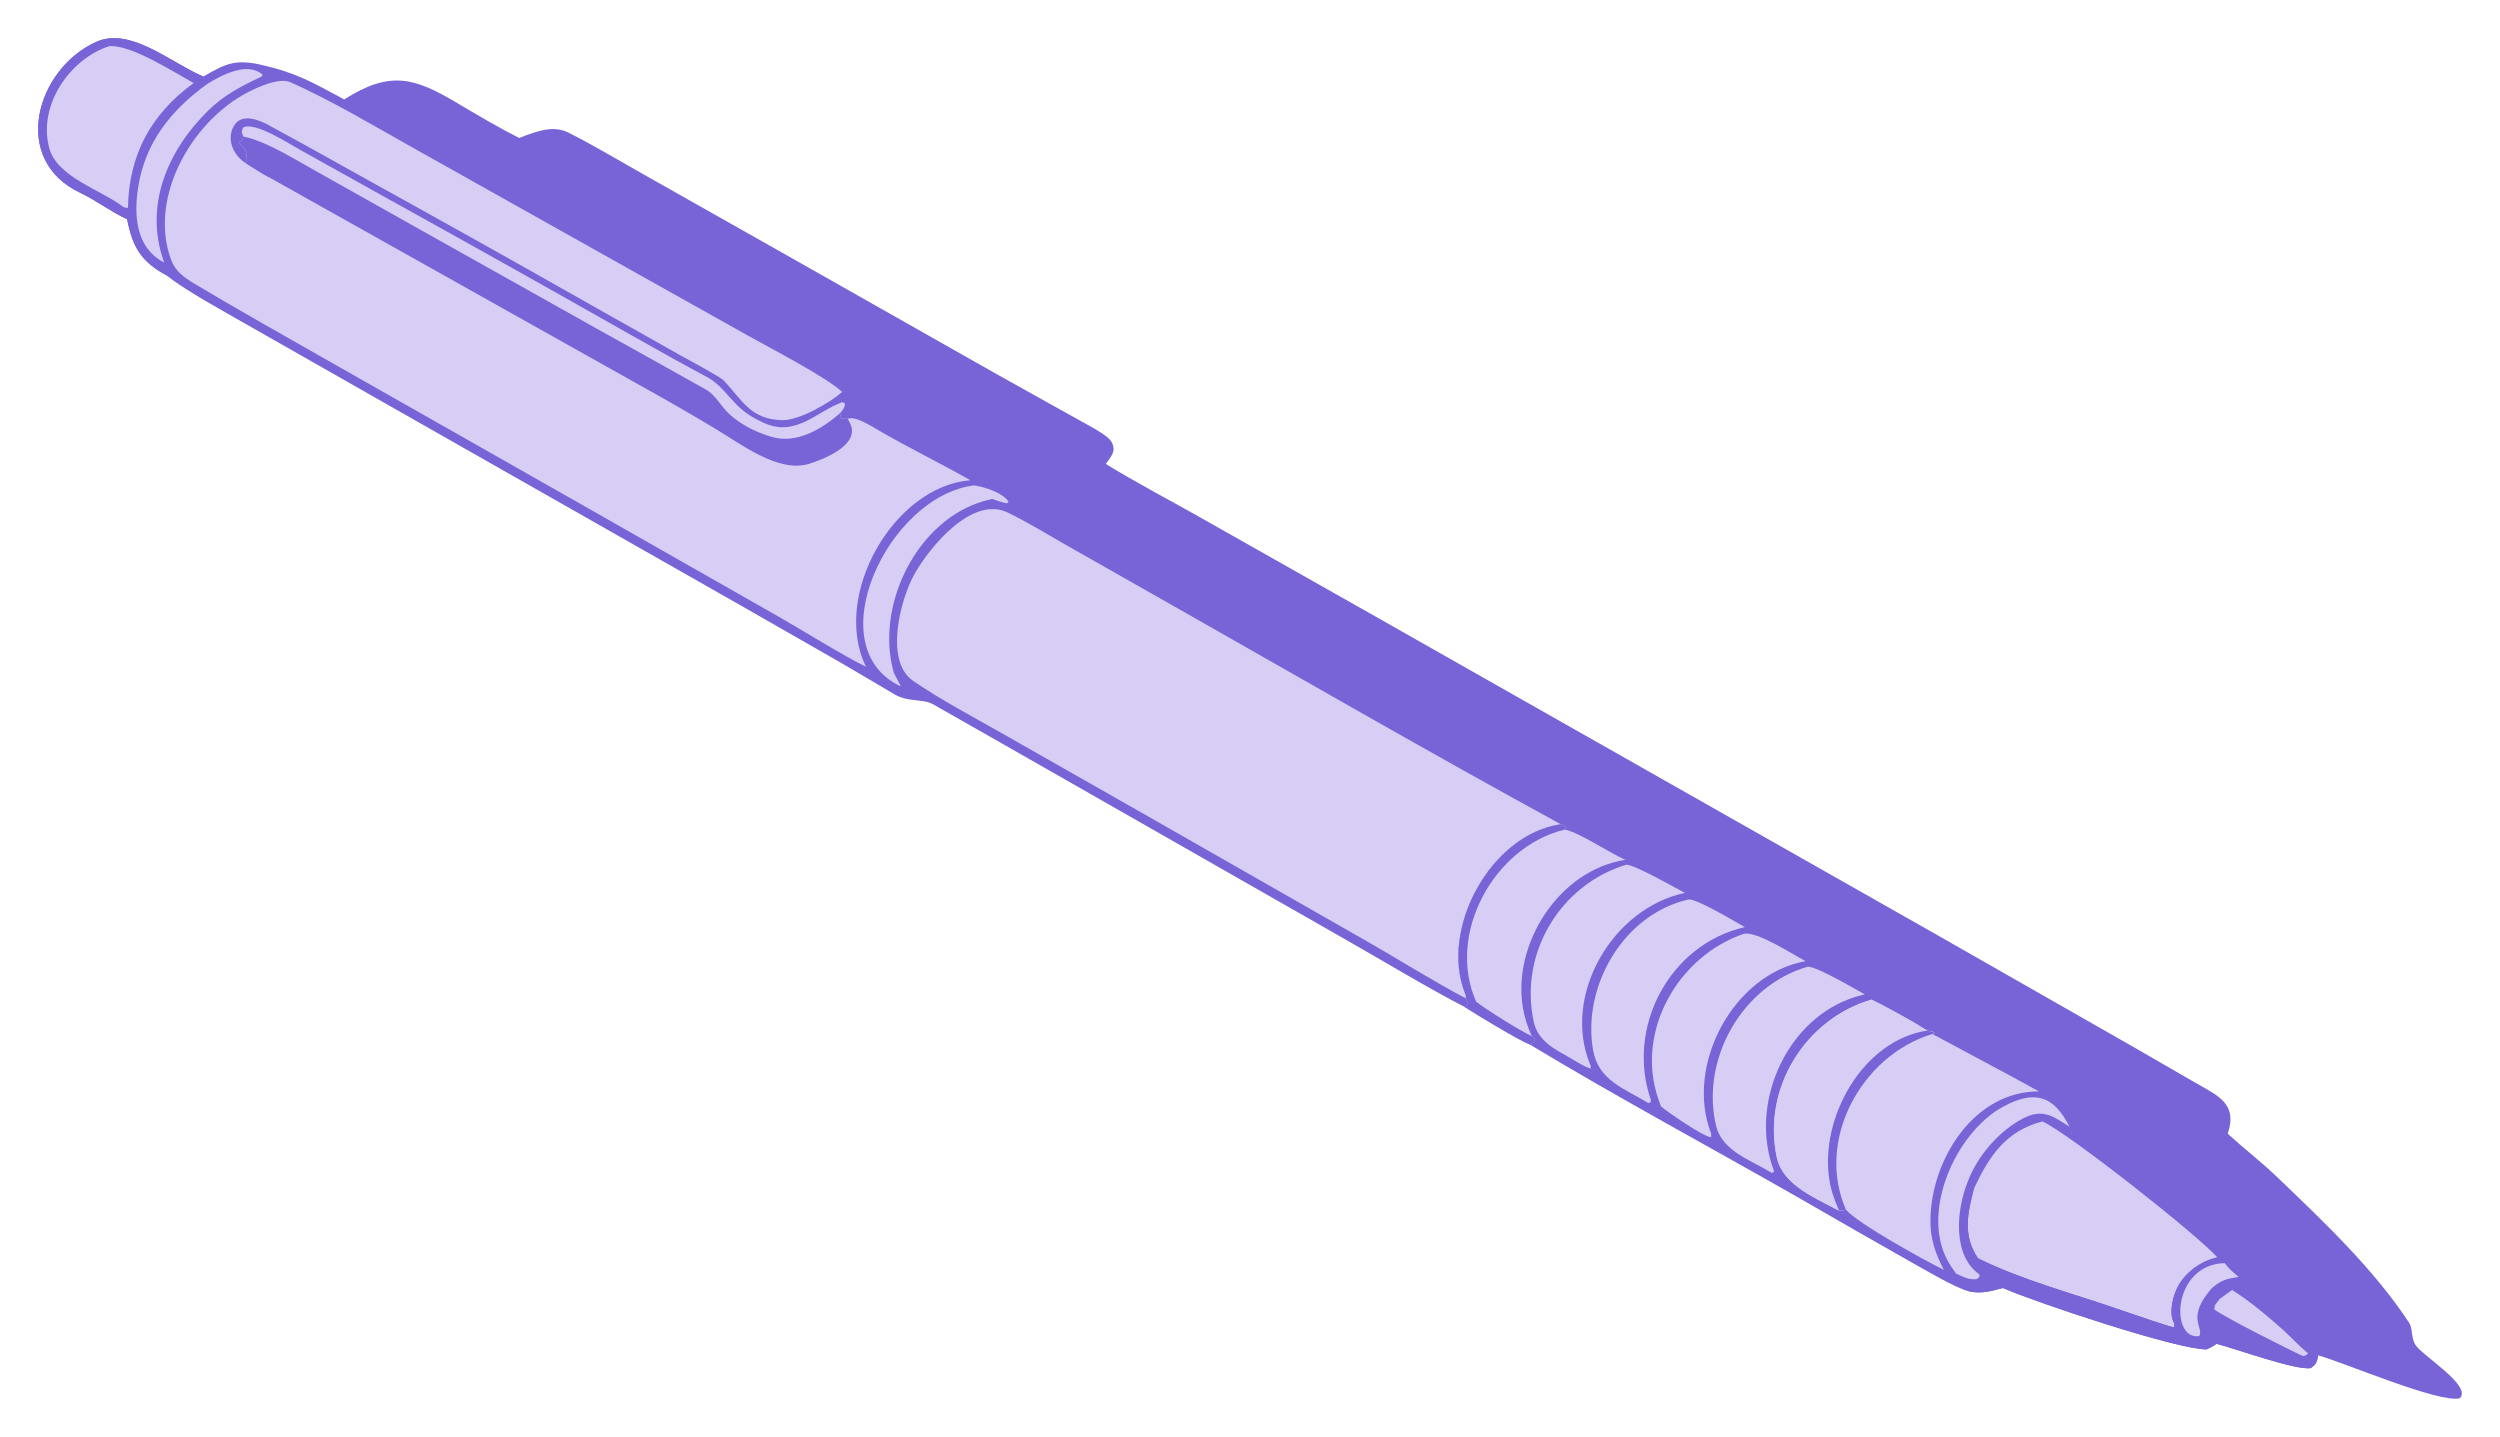
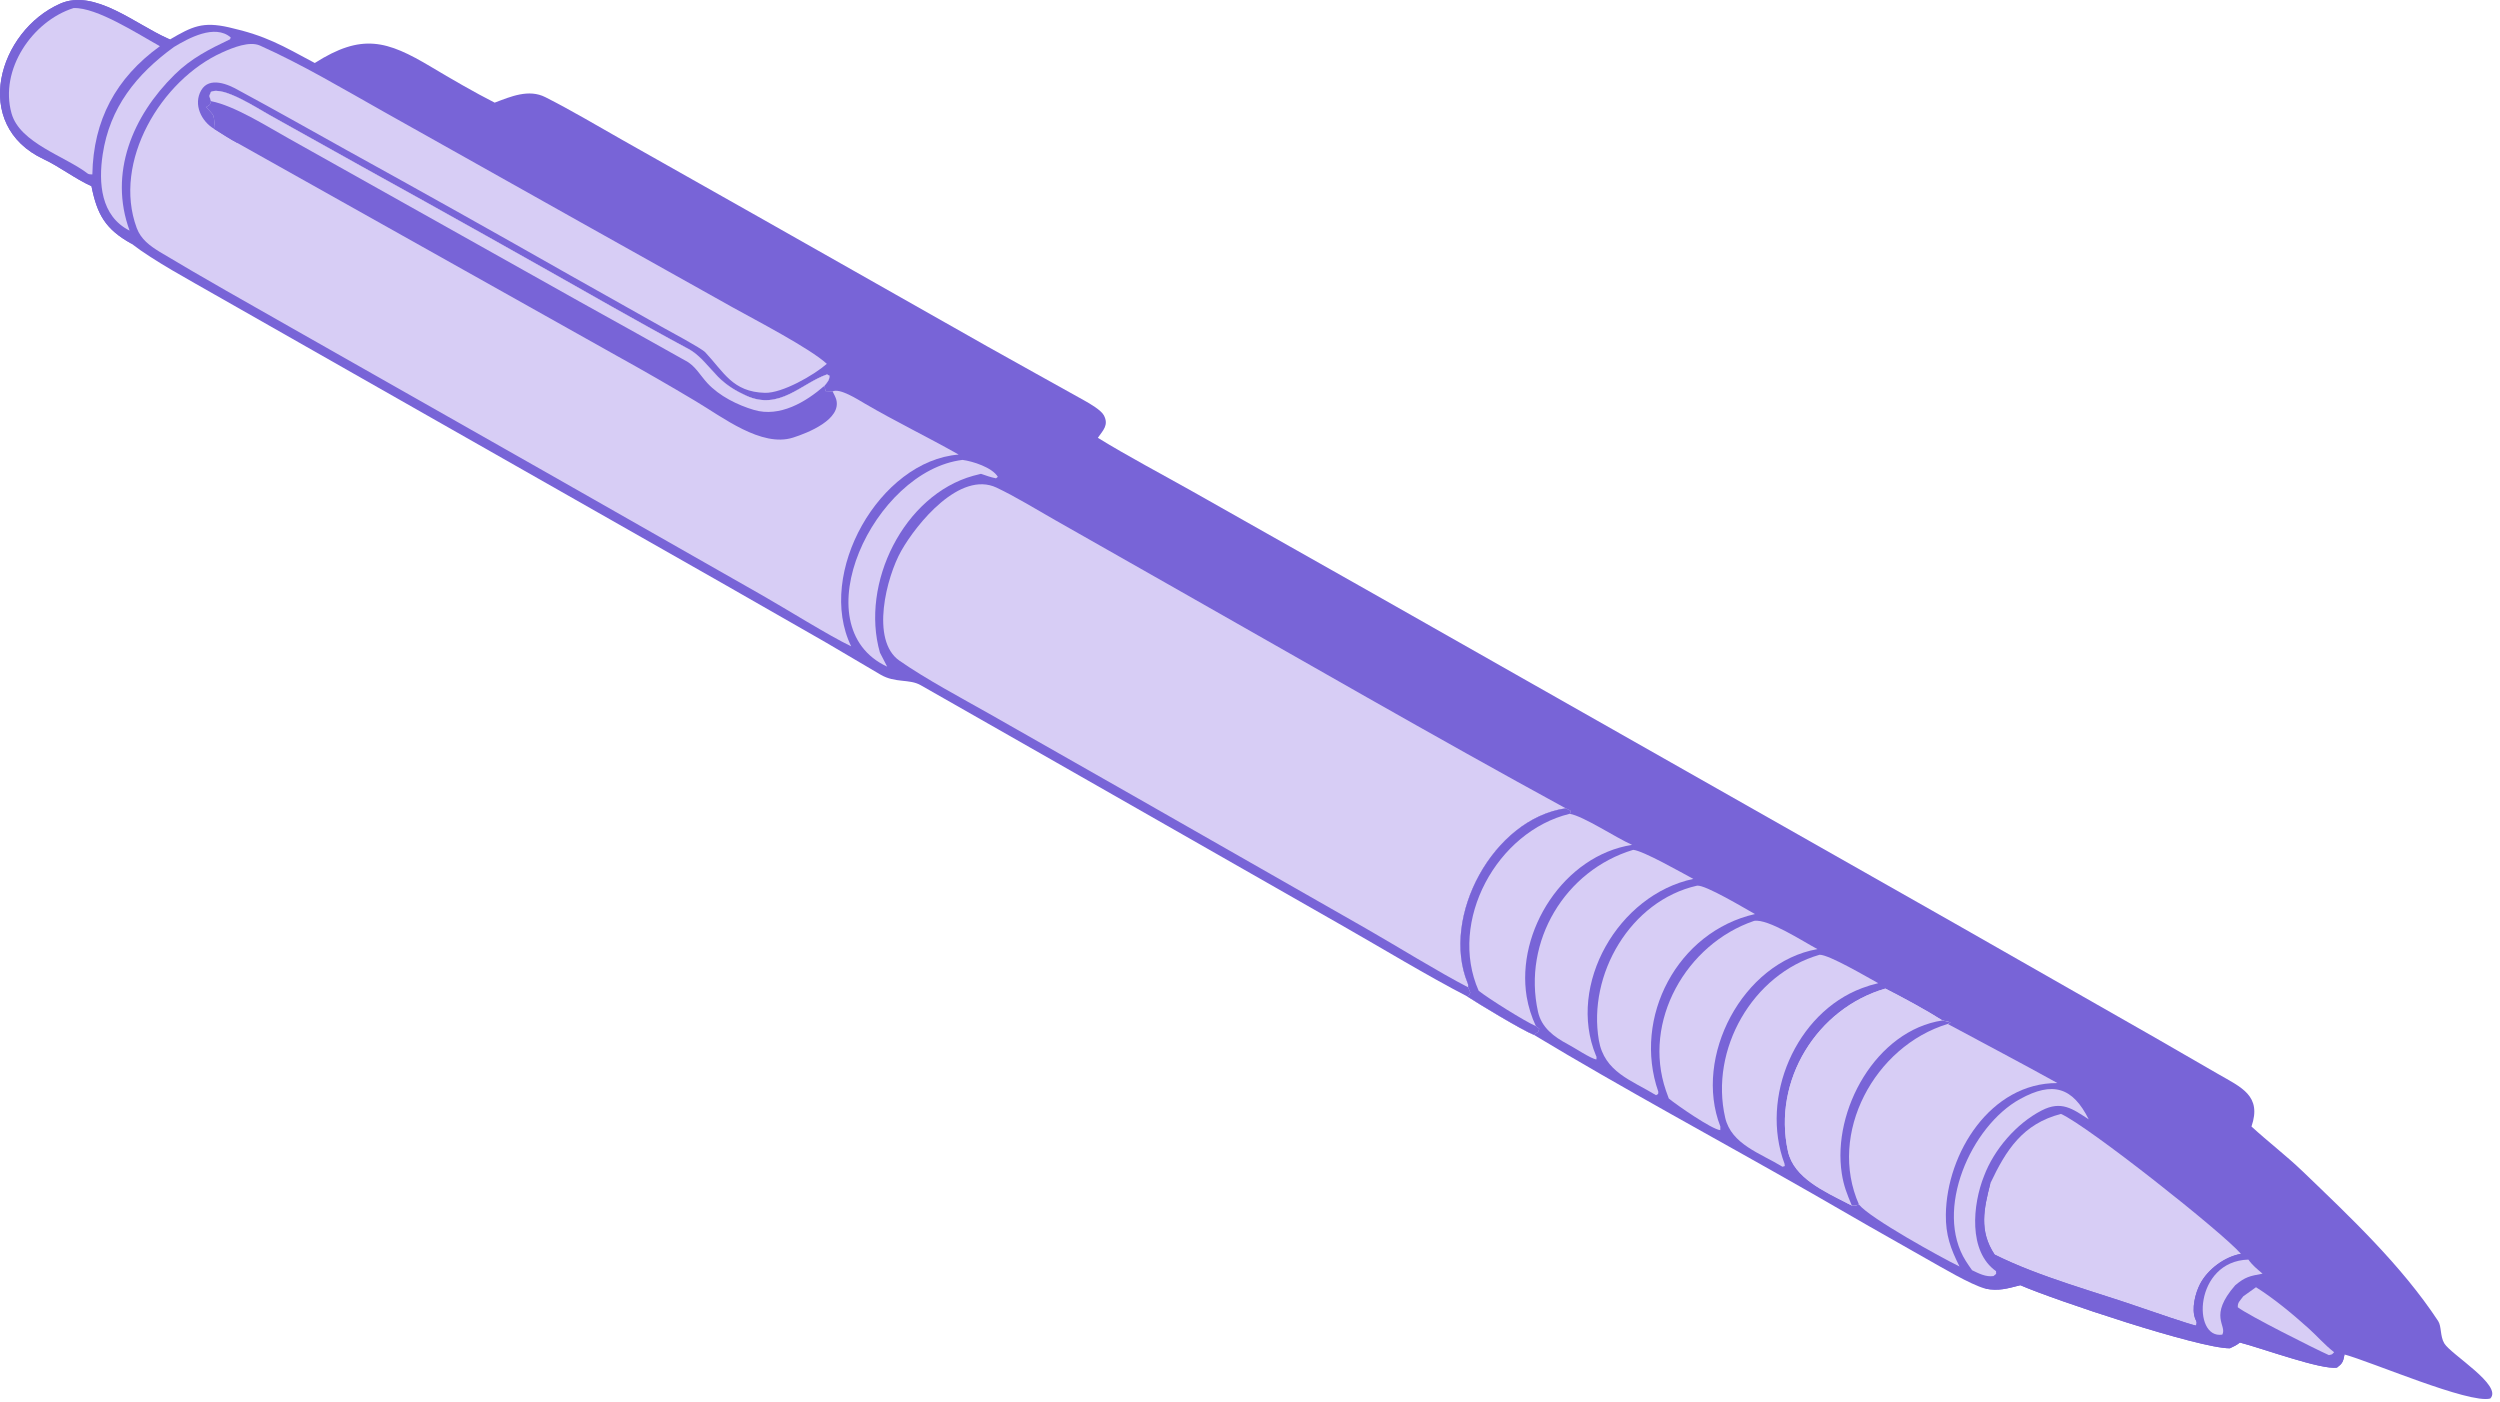
- <svg xmlns="http://www.w3.org/2000/svg" width="262.209" height="150.701" viewBox="0 0 262.209 150.701" fill="none" role="img" aria-labelledby="pen-S-background-pen-S-background-title">
-   <g id="pen-S-background-pen-S-background-artwork" transform="translate(-1334.058 -6994.94)" data-asset-id="pen-S-background">
-     <path d="M1347.39 7017.93C1345.74 7017.19 1344.09 7015.92 1342.53 7015.19C1335.04 7011.69 1337.9 7002.09 1344.2 6999.31C1347.69 6997.78 1351.85 7001.4 1355.16 7002.87L1355.39 7002.97C1357.66 7001.64 1358.72 7001.12 1361.42 7001.73C1365.24 7002.6 1366.81 7003.58 1370.16 7005.37C1374.97 7002.31 1377.51 7003.06 1382.05 7005.77C1384 7006.94 1386.48 7008.39 1388.51 7009.41C1390.15 7008.79 1391.99 7008 1393.68 7008.85C1396.33 7010.19 1399.01 7011.79 1401.59 7013.25L1415.9 7021.33L1438.75 7034.27C1441.97 7036.08 1445.4 7037.97 1448.64 7039.78C1449.2 7040.1 1450.37 7040.77 1450.66 7041.32C1451.17 7042.31 1450.57 7042.83 1450.04 7043.6C1453.07 7045.47 1456.59 7047.32 1459.73 7049.09L1478.04 7059.44L1537.45 7093.13L1557.75 7104.71C1559.93 7105.97 1562.11 7107.23 1564.28 7108.48C1566.7 7109.87 1568.78 7110.7 1567.71 7113.85C1569.4 7115.4 1571.22 7116.79 1572.92 7118.42C1577.83 7123.14 1582.98 7127.98 1586.74 7133.68C1587.11 7134.23 1586.93 7135.23 1587.38 7135.97C1588.05 7137.1 1593.37 7140.27 1592.06 7141.59C1589.92 7142.16 1579.9 7137.83 1577.2 7137.1C1577.06 7137.85 1576.97 7138.03 1576.43 7138.43C1574.86 7138.7 1568.64 7136.42 1566.53 7135.88C1566.16 7136.17 1565.92 7136.27 1565.5 7136.47C1562.38 7136.49 1547.58 7131.54 1544.13 7130.03C1542.8 7130.37 1541.93 7130.66 1540.55 7130.38C1539.04 7129.97 1536.04 7128.17 1534.53 7127.33C1530.64 7125.13 1526.76 7122.91 1522.89 7120.67C1513.62 7115.37 1503.6 7109.98 1494.5 7104.49C1493.29 7104.01 1488.79 7101.28 1487.72 7100.58C1483.64 7098.47 1479.09 7095.7 1475.04 7093.4L1445.88 7076.76C1441.25 7074.12 1436.6 7071.46 1431.96 7068.83C1430.8 7068.17 1429.38 7068.64 1427.87 7067.76C1426.04 7066.69 1424.18 7065.57 1422.35 7064.51L1412.06 7058.62L1375 7037.55L1360.01 7029.02C1357.39 7027.51 1353.78 7025.58 1351.48 7023.8C1348.81 7022.33 1347.97 7020.84 1347.39 7017.93Z" fill="#7864D7" data-fill-slot="background.dark" />
-     <path d="M1487.8 7099.65C1484.82 7098.11 1480.5 7095.42 1477.45 7093.68L1454.2 7080.41L1438.99 7071.76C1435.99 7070.06 1432.57 7068.25 1429.8 7066.33C1426.82 7064.26 1428.48 7057.79 1429.98 7055.13C1431.56 7052.33 1435.99 7046.92 1439.71 7048.68C1441.61 7049.58 1443.84 7050.94 1445.69 7052L1457.25 7058.56C1470.64 7066.16 1484.27 7074.03 1497.76 7081.39C1490.36 7082.46 1484.99 7092.46 1487.75 7099.21C1487.83 7099.42 1487.81 7099.42 1487.8 7099.65Z" fill="#D7CDF5" data-fill-slot="background.base" />
-     <path d="M1541.08 7119.63C1542.68 7116.24 1544.37 7113.58 1548.28 7112.56C1551.01 7113.78 1564.76 7124.65 1566.63 7126.83C1564.97 7127.13 1563.24 7128.41 1562.46 7129.92C1561.98 7130.84 1561.56 7132.46 1561.98 7133.48C1562.14 7133.87 1562.14 7133.74 1562.07 7134.16C1561.52 7134.07 1557.49 7132.69 1556.72 7132.42C1551.82 7130.7 1546.13 7129.22 1541.51 7126.91C1539.9 7124.49 1540.42 7122.23 1541.08 7119.63Z" fill="#D7CDF5" data-fill-slot="background.base" />
-     <path d="M1347.39 7017.93C1345.74 7017.19 1344.09 7015.92 1342.53 7015.19C1335.04 7011.69 1337.9 7002.09 1344.2 6999.31C1347.69 6997.78 1351.85 7001.4 1355.16 7002.87L1355.39 7002.97L1355.39 7003.35L1355.8 7003.74C1351.96 7006.52 1349.25 7009.91 1348.53 7014.7C1348.1 7017.59 1348.32 7020.97 1351.28 7022.47L1351.63 7022.68C1351.76 7023.29 1351.72 7023.12 1351.48 7023.8C1348.81 7022.33 1347.97 7020.84 1347.39 7017.93Z" fill="#7864D7" data-fill-slot="background.dark" />
-     <path d="M1345.56 6999.77C1347.92 6999.68 1352.12 7002.41 1354.37 7003.65C1349.87 7006.91 1347.58 7011.2 1347.48 7016.73C1347.37 7016.75 1347.1 7016.72 1347.02 7016.66C1344.72 7014.88 1340.09 7013.55 1339.24 7010.52C1337.98 7006.05 1341.36 7001.09 1345.56 6999.77Z" fill="#D7CDF5" data-fill-slot="background.base" />
-     <path d="M1487.8 7099.65C1487.81 7099.42 1487.83 7099.42 1487.75 7099.21C1484.99 7092.46 1490.36 7082.46 1497.76 7081.39L1498.25 7081.63C1498.21 7081.91 1498.27 7081.82 1498.17 7081.95C1499.61 7082.2 1502.85 7084.38 1504.53 7085.12C1497.58 7086.2 1492.67 7093.9 1493.78 7100.62C1493.96 7101.65 1494.27 7102.66 1494.72 7103.61L1495.06 7103.87C1494.92 7104.34 1495.02 7104.12 1494.5 7104.49C1493.29 7104.01 1488.79 7101.28 1487.72 7100.58C1487.96 7100.43 1487.84 7100.54 1488.03 7100.2L1487.8 7099.65Z" fill="#D7CDF5" data-fill-slot="background.base" />
-     <path d="M1487.8 7099.65C1487.81 7099.42 1487.83 7099.42 1487.75 7099.21C1484.99 7092.46 1490.36 7082.46 1497.76 7081.39L1498.25 7081.63C1498.21 7081.91 1498.27 7081.82 1498.17 7081.95C1490.73 7083.75 1485.74 7092.9 1488.88 7100C1489.9 7100.81 1493.56 7103.1 1494.72 7103.61L1495.06 7103.87C1494.92 7104.34 1495.02 7104.12 1494.5 7104.49C1493.29 7104.01 1488.79 7101.28 1487.72 7100.58C1487.96 7100.43 1487.84 7100.54 1488.03 7100.2L1487.8 7099.65Z" fill="#7864D7" data-fill-slot="background.dark" />
-     <path d="M1540.43 7118.9C1540.48 7119.6 1540.41 7119.94 1540.28 7120.64L1540.34 7120.53L1540.24 7120.68L1540.38 7120.76L1540.51 7120.42L1540.35 7120.73C1540.41 7120.21 1540.53 7120.14 1540.85 7119.72L1541.08 7119.63C1540.42 7122.23 1539.9 7124.49 1541.51 7126.91C1546.13 7129.22 1551.82 7130.7 1556.72 7132.42C1557.49 7132.69 1561.52 7134.07 1562.07 7134.16C1562.14 7133.74 1562.14 7133.87 1561.98 7133.48C1561.56 7132.46 1561.98 7130.84 1562.46 7129.92C1563.24 7128.41 1564.97 7127.13 1566.63 7126.83L1567.37 7127.15C1567.42 7127.39 1567.46 7127.31 1567.39 7127.42C1567.83 7128.03 1568.27 7128.37 1568.84 7128.86C1567.51 7129.1 1567.09 7129.17 1566.04 7130.04C1566.41 7130.42 1566.75 7130.67 1566.87 7131.17L1568.17 7130.24C1570.04 7131.42 1571.86 7132.94 1573.51 7134.42C1574.42 7135.23 1575.17 7136.12 1576.14 7136.87L1576.24 7136.7C1576.87 7136.75 1576.56 7136.69 1577.2 7137.1C1577.06 7137.85 1576.97 7138.03 1576.43 7138.43C1574.86 7138.7 1568.64 7136.42 1566.53 7135.88C1566.16 7136.17 1565.92 7136.27 1565.5 7136.47C1562.38 7136.49 1547.58 7131.54 1544.13 7130.03C1542.8 7130.37 1541.93 7130.66 1540.55 7130.38L1540.81 7130.21C1540.59 7130.03 1540.68 7130.09 1540.6 7129.7C1539.85 7129.33 1539.75 7129.31 1539.17 7128.73L1539.21 7128.51C1539.91 7128.85 1540.61 7129.21 1541.39 7129.1L1541.66 7128.88L1541.66 7128.6C1538.79 7126.59 1539.27 7121.79 1540.43 7118.9Z" fill="#7864D7" data-fill-slot="background.dark" />
-     <path d="M1566.87 7131.17L1568.17 7130.24C1570.04 7131.42 1571.86 7132.94 1573.51 7134.42C1574.42 7135.23 1575.17 7136.12 1576.14 7136.87C1575.84 7137.16 1576.02 7137.06 1575.61 7137.17C1574.08 7136.48 1567.33 7133.08 1566.31 7132.28C1566.3 7131.75 1566.49 7131.71 1566.87 7131.17Z" fill="#D7CDF5" data-fill-slot="background.base" />
-     <path d="M1566.04 7130.04C1563.29 7133.22 1565.24 7134.1 1564.73 7135.07C1561.65 7135.58 1561.84 7127.57 1567.39 7127.42C1567.83 7128.03 1568.27 7128.37 1568.84 7128.86C1567.51 7129.1 1567.09 7129.17 1566.04 7130.04Z" fill="#D7CDF5" data-fill-slot="background.base" />
-     <path d="M1355.8 7003.74C1357.3 7002.83 1359.97 7001.37 1361.59 7002.76L1361.52 7002.95C1359.39 7003.97 1357.57 7004.88 1355.87 7006.56C1351.58 7010.78 1349.13 7016.61 1351.28 7022.47C1348.32 7020.97 1348.1 7017.59 1348.53 7014.7C1349.25 7009.91 1351.96 7006.52 1355.8 7003.74Z" fill="#D7CDF5" data-fill-slot="background.base" />
-     <path d="M1539.21 7128.51C1538.99 7128.2 1538.77 7127.89 1538.57 7127.57C1535.31 7122.4 1539.07 7113.8 1544.11 7111.04C1547.44 7109.21 1549.47 7109.83 1551.11 7113.12C1549.46 7112.04 1548.32 7111.18 1546.31 7112.21C1543.73 7113.53 1541.44 7116.2 1540.43 7118.9C1539.27 7121.79 1538.79 7126.59 1541.66 7128.6L1541.66 7128.88L1541.39 7129.1C1540.61 7129.21 1539.91 7128.85 1539.21 7128.51Z" fill="#D7CDF5" data-fill-slot="background.base" />
-     <path d="M1424.88 7064.87C1422.64 7063.8 1418.17 7061.01 1415.83 7059.68L1394.55 7047.57L1367.91 7032.45C1363.4 7029.88 1358.8 7027.3 1354.34 7024.63C1353.35 7024.02 1352.43 7023.36 1352.01 7022.21C1349.5 7015.45 1354.48 7007.09 1360.72 7004.29C1361.84 7003.78 1363.51 7003.11 1364.58 7003.59C1368.87 7005.52 1372.99 7007.97 1377.09 7010.28L1397.41 7021.68L1412.74 7030.27C1415.12 7031.6 1420.66 7034.46 1422.39 7036.05C1421.06 7037.22 1417.84 7039.06 1416.08 7039.01C1412.77 7038.93 1411.89 7036.89 1409.99 7034.87C1409.59 7034.45 1406.27 7032.68 1405.58 7032.3L1396.18 7027C1388.58 7022.69 1380.96 7018.42 1373.32 7014.2C1369.7 7012.19 1366.09 7010.15 1362.44 7008.18C1361.38 7007.56 1359.41 7006.7 1358.58 7008.16C1357.75 7009.61 1358.6 7011.33 1359.89 7012.09L1359.96 7011.71C1359.81 7010.44 1359.95 7010.87 1359.09 7009.86C1359.56 7009.54 1359.42 7009.75 1359.58 7009.26C1359.38 7008.59 1359.35 7008.89 1359.57 7008.32C1360.83 7007.69 1364.32 7010 1365.54 7010.67L1374.96 7015.92C1383.45 7020.62 1391.93 7025.37 1400.37 7030.16C1403.04 7031.67 1405.71 7033.16 1408.42 7034.61C1409.55 7035.28 1410.37 7036.44 1411.29 7037.37C1412.16 7038.25 1413.08 7038.81 1414.19 7039.31C1417.56 7040.83 1419.76 7038.06 1422.41 7037.13L1422.67 7037.27C1422.65 7037.74 1422.45 7037.9 1422.16 7038.28L1422.26 7038.83C1422.5 7038.85 1422.73 7038.87 1422.98 7038.87C1423.7 7038.5 1425.54 7039.68 1426.25 7040.1C1429.39 7041.93 1432.69 7043.52 1435.84 7045.31C1427.78 7045.94 1421.25 7057.42 1424.88 7064.87Z" fill="#D7CDF5" data-fill-slot="background.base" />
-     <path d="M1359.58 7009.26C1359.38 7008.59 1359.34 7008.89 1359.57 7008.32C1360.83 7007.69 1364.32 7010 1365.54 7010.67L1374.96 7015.92C1383.45 7020.62 1391.93 7025.37 1400.37 7030.16C1403.04 7031.67 1405.71 7033.16 1408.42 7034.61C1409.55 7035.28 1410.37 7036.44 1411.29 7037.37C1412.16 7038.25 1413.08 7038.81 1414.19 7039.31C1417.56 7040.83 1419.76 7038.06 1422.41 7037.13L1422.67 7037.27C1422.65 7037.74 1422.45 7037.9 1422.16 7038.28L1422.26 7038.83C1422.5 7038.85 1422.73 7038.87 1422.98 7038.87C1423.09 7039.08 1423.28 7039.44 1423.35 7039.67C1423.94 7041.72 1420.46 7043.1 1418.94 7043.58C1415.72 7044.6 1411.75 7041.49 1408.99 7039.85C1406.37 7038.28 1403.72 7036.76 1401.05 7035.28L1362.27 7013.53C1361.54 7013.15 1360.61 7012.53 1359.89 7012.09L1359.96 7011.71C1359.81 7010.44 1359.95 7010.87 1359.09 7009.86C1359.56 7009.54 1359.42 7009.75 1359.58 7009.26Z" fill="#7864D7" data-fill-slot="background.dark" />
-     <path d="M1359.58 7009.26C1359.38 7008.59 1359.35 7008.89 1359.57 7008.32C1360.83 7007.69 1364.32 7010 1365.54 7010.67L1374.96 7015.92C1383.45 7020.62 1391.93 7025.37 1400.37 7030.16C1403.04 7031.67 1405.71 7033.16 1408.42 7034.61C1409.55 7035.28 1410.37 7036.44 1411.29 7037.37C1412.16 7038.25 1413.08 7038.81 1414.19 7039.31C1417.56 7040.83 1419.76 7038.06 1422.41 7037.13L1422.67 7037.27C1422.65 7037.74 1422.45 7037.9 1422.16 7038.28C1420.25 7039.95 1417.6 7041.53 1414.98 7040.76C1413.28 7040.26 1411.43 7039.34 1410.22 7038.03C1409.46 7037.21 1408.97 7036.22 1407.92 7035.7C1404.36 7033.69 1400.77 7031.71 1397.2 7029.72L1379.38 7019.73L1367.52 7013.07C1365.28 7011.84 1361.99 7009.73 1359.58 7009.26Z" fill="#D7CDF5" data-fill-slot="background.base" />
-     <path d="M1359.96 7011.71L1360.59 7011.62C1361.6 7011.49 1361.32 7011.4 1362.13 7011.04C1362.8 7011.42 1362.87 7011.51 1363.44 7012.05L1363.5 7012.37C1362.97 7012.66 1362.99 7012.65 1362.39 7012.76C1362.25 7013.15 1362.25 7013.12 1362.27 7013.53C1361.54 7013.15 1360.61 7012.53 1359.89 7012.09L1359.96 7011.71Z" fill="#7864D7" data-fill-slot="background.dark" />
-     <path d="M1530.36 7099.78C1532.18 7100.7 1534.45 7101.93 1536.19 7103.03L1537.01 7103.22L1536.73 7103.39C1540.36 7105.35 1544.32 7107.42 1547.91 7109.41C1541.1 7109.38 1536.61 7116.56 1536.53 7122.85C1536.51 7124.9 1537.01 7126.3 1537.93 7128.13C1536.06 7127.22 1528.76 7123.19 1527.67 7121.81C1527.26 7121.91 1527.34 7121.94 1526.94 7121.91C1526.8 7121.84 1526.66 7121.77 1526.52 7121.7C1524.18 7120.48 1521.03 7119.1 1520.43 7116.39C1518.83 7109.14 1523.4 7101.8 1530.36 7099.78Z" fill="#D7CDF5" data-fill-slot="background.base" />
-     <path d="M1530.36 7099.78C1532.18 7100.7 1534.45 7101.93 1536.19 7103.03L1537.01 7103.22L1536.73 7103.39C1529.26 7105.64 1524.46 7114.56 1527.67 7121.81C1527.26 7121.91 1527.34 7121.94 1526.94 7121.91C1526.8 7121.84 1526.66 7121.77 1526.52 7121.7C1524.18 7120.48 1521.03 7119.1 1520.43 7116.39C1518.83 7109.14 1523.4 7101.8 1530.36 7099.78Z" fill="#D7CDF5" data-fill-slot="background.base" />
-     <path d="M1526.94 7121.91C1526.45 7120.73 1526.12 7119.92 1525.92 7118.64C1524.92 7112.18 1529.42 7104.05 1536.19 7103.03L1537.01 7103.22L1536.73 7103.39C1529.26 7105.64 1524.46 7114.56 1527.67 7121.81C1527.26 7121.91 1527.34 7121.94 1526.94 7121.91Z" fill="#7864D7" data-fill-slot="background.dark" />
-     <path d="M1523.66 7096.33C1524.62 7096.31 1528.5 7098.61 1529.64 7099.23C1529.08 7099.36 1528.53 7099.52 1527.99 7099.73C1521.23 7102.26 1517.55 7110.87 1520.08 7117.64L1520.11 7117.88L1519.87 7117.95C1517.65 7116.58 1514.65 7115.68 1514.03 7112.95C1512.42 7105.98 1516.82 7098.29 1523.66 7096.33Z" fill="#D7CDF5" data-fill-slot="background.base" />
-     <path d="M1511.16 7089.28C1511.97 7089.16 1516.03 7091.6 1517.06 7092.18C1509.16 7093.97 1504.56 7102.71 1507.21 7110.31L1507.18 7110.52L1506.97 7110.65C1504.47 7109.12 1501.7 7108.3 1501.14 7105.05C1499.99 7098.34 1504.36 7090.81 1511.16 7089.28Z" fill="#D7CDF5" data-fill-slot="background.base" />
-     <path d="M1516.98 7092.87C1518.4 7092.63 1521.96 7094.97 1523.44 7095.75C1515.8 7097.1 1510.76 7106.74 1513.53 7113.84L1513.53 7114.22C1512.7 7114.17 1509.04 7111.62 1508.27 7110.99C1508.17 7110.72 1508.07 7110.45 1507.98 7110.18C1505.56 7103.14 1510.03 7095.23 1516.98 7092.87Z" fill="#D7CDF5" data-fill-slot="background.base" />
-     <path d="M1504.64 7085.63C1505.62 7085.69 1509.64 7087.99 1510.78 7088.59C1503.14 7090.2 1497.86 7099.37 1500.84 7106.6C1500.93 7106.79 1500.89 7106.66 1500.9 7107C1500.41 7106.99 1498.51 7105.72 1497.94 7105.44C1496.57 7104.7 1495.29 7103.76 1494.93 7102.14C1493.34 7094.93 1497.72 7087.71 1504.64 7085.63Z" fill="#D7CDF5" data-fill-slot="background.base" />
-     <path d="M1436.23 7045.85C1437.27 7045.99 1439.27 7046.62 1439.84 7047.58L1439.65 7047.73C1439.07 7047.61 1438.66 7047.46 1438.12 7047.27C1437.85 7047.33 1437.59 7047.4 1437.33 7047.47C1430.25 7049.44 1425.79 7058.45 1427.81 7065.51L1428.55 7066.94C1419.73 7062.84 1427.17 7046.95 1436.23 7045.85Z" fill="#D7CDF5" data-fill-slot="background.base" />
-   </g>
+ <svg xmlns="http://www.w3.org/2000/svg" width="255" height="143" viewBox="0 0 255 143" fill="none" data-asset-id="pen-S-background" role="img" aria-label="Ручка">
+   <path d="M9.33 18.989C7.681 18.249 6.038 16.976 4.477 16.248C-3.018 12.752 -0.161 3.148 6.146 0.371C9.629 -1.162 13.797 2.456 17.107 3.923L17.337 4.024C19.605 2.699 20.661 2.176 23.359 2.79C27.183 3.661 28.754 4.634 32.108 6.426C36.91 3.372 39.454 4.12 43.99 6.832C45.948 8.002 48.428 9.443 50.457 10.47C52.097 9.846 53.933 9.053 55.627 9.911C58.269 11.248 60.953 12.846 63.533 14.306L77.842 22.386L100.691 35.328C103.912 37.141 107.348 39.03 110.585 40.843C111.145 41.156 112.316 41.825 112.601 42.375C113.112 43.363 112.514 43.887 111.98 44.657C115.014 46.526 118.536 48.381 121.67 50.147L139.985 60.496L199.393 94.192L219.698 105.771C221.871 107.025 224.054 108.287 226.229 109.539C228.639 110.927 230.724 111.762 229.652 114.905C231.345 116.461 233.168 117.847 234.866 119.473C239.772 124.193 244.923 129.034 248.688 134.74C249.051 135.29 248.875 136.286 249.32 137.028C249.996 138.158 255.318 141.325 254.007 142.65C251.862 143.214 241.848 138.883 239.141 138.161C239.005 138.911 238.912 139.089 238.375 139.492C236.803 139.761 230.586 137.473 228.47 136.94C228.1 137.231 227.865 137.325 227.448 137.526C224.323 137.545 209.519 132.596 206.075 131.091C204.747 131.427 203.87 131.713 202.494 131.439C200.981 131.027 197.984 129.23 196.47 128.383C192.58 126.19 188.702 123.972 184.837 121.732C175.563 116.43 165.541 111.037 156.441 105.547C155.236 105.069 150.731 102.341 149.666 101.639C145.581 99.525 141.032 96.761 136.984 94.454L107.823 77.816C103.191 75.178 98.541 72.517 93.904 69.886C92.74 69.225 91.324 69.696 89.817 68.815C87.987 67.746 86.126 66.63 84.296 65.564L74.004 59.675L36.945 38.606L21.951 30.077C19.336 28.572 15.726 26.639 13.42 24.862C10.756 23.386 9.91 21.895 9.33 18.989Z" fill="#7864D7" data-fill-slot="background.dark" />
+   <path d="M149.749 100.705C146.762 99.168 142.44 96.482 139.39 94.74L116.141 81.472L100.931 72.819C97.933 71.122 94.516 69.312 91.746 67.391C88.759 65.318 90.421 58.851 91.926 56.188C93.507 53.392 97.931 47.975 101.657 49.742C103.556 50.642 105.783 52 107.633 53.056L119.197 59.622C132.585 67.215 146.21 75.083 159.702 82.448C152.306 83.521 146.938 93.519 149.695 100.27C149.778 100.475 149.754 100.481 149.749 100.705Z" fill="#D7CDF5" data-fill-slot="background.base" />
+   <path d="M203.021 120.686C204.623 117.294 206.315 114.635 210.219 113.619C212.952 114.833 226.701 125.709 228.577 127.892C226.91 128.187 225.187 129.466 224.402 130.975C223.925 131.896 223.502 133.521 223.925 134.538C224.085 134.924 224.08 134.798 224.011 135.214C223.464 135.128 219.434 133.748 218.662 133.477C213.759 131.762 208.076 130.28 203.451 127.966C201.84 125.543 202.359 123.289 203.021 120.686Z" fill="#D7CDF5" data-fill-slot="background.base" />
+   <path d="M9.33 18.989C7.681 18.249 6.038 16.976 4.477 16.248C-3.018 12.752 -0.161 3.148 6.146 0.371C9.629 -1.162 13.797 2.456 17.107 3.923L17.337 4.024L17.332 4.408L17.739 4.794C13.905 7.581 11.19 10.969 10.474 15.754C10.04 18.652 10.264 22.03 13.219 23.525L13.578 23.736C13.707 24.352 13.659 24.176 13.42 24.862C10.756 23.386 9.91 21.895 9.33 18.989Z" fill="#7864D7" data-fill-slot="background.dark" />
+   <path d="M7.505 0.823C9.866 0.734 14.06 3.468 16.311 4.712C11.812 7.964 9.519 12.259 9.42 17.791C9.314 17.806 9.041 17.775 8.968 17.72C6.659 15.933 2.034 14.606 1.179 11.573C-0.079 7.11 3.302 2.15 7.505 0.823Z" fill="#D7CDF5" data-fill-slot="background.base" />
+   <path d="M149.749 100.705C149.754 100.481 149.778 100.475 149.695 100.27C146.938 93.519 152.306 83.521 159.702 82.448L160.195 82.69C160.155 82.972 160.212 82.879 160.111 83.007C161.549 83.262 164.796 85.433 166.475 86.177C159.526 87.258 154.618 94.962 155.722 101.676C155.901 102.71 156.217 103.716 156.66 104.667L157.007 104.928C156.86 105.4 156.962 105.176 156.441 105.547C155.236 105.069 150.731 102.341 149.666 101.639C149.905 101.486 149.783 101.596 149.976 101.255L149.749 100.705Z" fill="#D7CDF5" data-fill-slot="background.base" />
+   <path d="M149.749 100.705C149.754 100.481 149.778 100.475 149.695 100.27C146.938 93.519 152.306 83.521 159.702 82.448L160.195 82.69C160.155 82.972 160.212 82.879 160.111 83.007C152.678 84.812 147.688 93.955 150.823 101.057C151.845 101.867 155.503 104.162 156.66 104.667L157.007 104.928C156.86 105.4 156.962 105.176 156.441 105.547C155.236 105.069 150.731 102.341 149.666 101.639C149.905 101.486 149.783 101.596 149.976 101.255L149.749 100.705Z" fill="#7864D7" data-fill-slot="background.dark" />
+   <path d="M202.371 119.953C202.419 120.653 202.352 120.998 202.226 121.696L202.283 121.588L202.181 121.741L202.319 121.817L202.456 121.474L202.292 121.789C202.352 121.267 202.471 121.201 202.794 120.782L203.021 120.686C202.359 123.29 201.84 125.543 203.451 127.966C208.076 130.28 213.759 131.762 218.662 133.478C219.434 133.748 223.464 135.128 224.011 135.214C224.08 134.798 224.085 134.924 223.925 134.538C223.502 133.521 223.925 131.896 224.402 130.975C225.187 129.467 226.91 128.187 228.577 127.892L229.314 128.208C229.365 128.449 229.401 128.366 229.334 128.478C229.772 129.092 230.217 129.425 230.781 129.915C229.458 130.158 229.029 130.232 227.987 131.101C228.353 131.479 228.691 131.731 228.81 132.227L230.112 131.298C231.983 132.477 233.807 133.998 235.454 135.474C236.365 136.292 237.113 137.176 238.082 137.927L238.181 137.758C238.813 137.806 238.505 137.746 239.141 138.161C239.005 138.911 238.912 139.089 238.375 139.492C236.803 139.761 230.586 137.473 228.47 136.94C228.1 137.232 227.865 137.325 227.448 137.527C224.323 137.545 209.519 132.596 206.075 131.091C204.747 131.427 203.87 131.713 202.494 131.439L202.75 131.267C202.535 131.086 202.628 131.15 202.544 130.76C201.79 130.389 201.697 130.37 201.116 129.791L201.152 129.563C201.857 129.905 202.55 130.265 203.335 130.16L203.604 129.939L203.599 129.661C200.738 127.647 201.214 122.843 202.371 119.953Z" fill="#7864D7" data-fill-slot="background.dark" />
+   <path d="M228.81 132.227L230.112 131.298C231.983 132.477 233.807 133.998 235.454 135.474C236.365 136.292 237.113 137.176 238.082 137.927C237.786 138.215 237.962 138.113 237.549 138.223C236.023 137.537 229.277 134.14 228.253 133.34C228.246 132.812 228.429 132.765 228.81 132.227Z" fill="#D7CDF5" data-fill-slot="background.base" />
+   <path d="M227.987 131.101C225.23 134.279 227.184 135.155 226.677 136.131C223.59 136.637 223.783 128.632 229.334 128.478C229.772 129.092 230.217 129.425 230.781 129.915C229.458 130.158 229.029 130.232 227.987 131.101Z" fill="#D7CDF5" data-fill-slot="background.base" />
+   <path d="M17.739 4.794C19.241 3.887 21.909 2.427 23.532 3.816L23.467 4.005C21.33 5.028 19.516 5.934 17.809 7.615C13.52 11.835 11.072 17.663 13.219 23.525C10.264 22.03 10.04 18.652 10.474 15.754C11.19 10.969 13.905 7.581 17.739 4.794Z" fill="#D7CDF5" data-fill-slot="background.base" />
+   <path d="M201.152 129.563C200.931 129.256 200.717 128.944 200.514 128.625C197.256 123.457 201.017 114.861 206.058 112.095C209.381 110.27 211.414 110.888 213.051 114.176C211.404 113.097 210.262 112.234 208.251 113.267C205.672 114.592 203.385 117.254 202.371 119.953C201.214 122.843 200.738 127.647 203.599 129.661L203.604 129.939L203.335 130.16C202.55 130.265 201.857 129.905 201.152 129.563Z" fill="#D7CDF5" data-fill-slot="background.base" />
+   <path d="M86.821 65.927C84.579 64.857 80.118 62.069 77.773 60.736L56.497 48.625L29.859 33.509C25.346 30.941 20.741 28.361 16.286 25.688C15.294 25.074 14.377 24.416 13.949 23.264C11.443 16.51 16.427 8.152 22.668 5.346C23.787 4.842 25.455 4.172 26.52 4.649C30.816 6.575 34.932 9.026 39.038 11.337L59.354 22.742L74.685 31.325C77.068 32.654 82.607 35.519 84.337 37.111C83.007 38.276 79.788 40.116 78.026 40.069C74.718 39.983 73.83 37.945 71.934 35.932C71.538 35.512 68.21 33.735 67.527 33.353L58.12 28.061C50.528 23.747 42.908 19.48 35.263 15.26C31.641 13.245 28.037 11.205 24.383 9.234C23.325 8.614 21.35 7.758 20.519 9.216C19.692 10.666 20.548 12.383 21.838 13.144L21.904 12.768C21.751 11.498 21.898 11.924 21.032 10.921C21.502 10.599 21.363 10.808 21.521 10.318C21.325 9.643 21.289 9.944 21.517 9.376C22.771 8.747 26.263 11.053 27.484 11.726L36.9 16.98C45.398 21.679 53.87 26.427 62.315 31.221C64.988 32.727 67.654 34.217 70.36 35.667C71.493 36.337 72.315 37.498 73.231 38.423C74.108 39.309 75.025 39.863 76.138 40.367C79.508 41.891 81.705 39.122 84.357 38.188L84.61 38.323C84.598 38.795 84.397 38.962 84.104 39.34L84.199 39.892C84.447 39.908 84.677 39.927 84.925 39.927C85.641 39.555 87.487 40.741 88.195 41.155C91.329 42.988 94.633 44.582 97.784 46.366C89.728 47 83.193 58.479 86.821 65.927Z" fill="#D7CDF5" data-fill-slot="background.base" />
+   <path d="M21.521 10.318C21.325 9.643 21.288 9.945 21.517 9.376C22.771 8.747 26.263 11.053 27.483 11.727L36.9 16.98C45.398 21.679 53.87 26.427 62.315 31.221C64.988 32.727 67.654 34.217 70.36 35.667C71.493 36.337 72.315 37.498 73.231 38.423C74.108 39.309 75.025 39.864 76.138 40.367C79.507 41.891 81.705 39.122 84.356 38.189L84.61 38.323C84.598 38.795 84.397 38.962 84.103 39.34L84.199 39.892C84.447 39.908 84.677 39.927 84.925 39.927C85.033 40.136 85.223 40.503 85.29 40.724C85.884 42.773 82.402 44.158 80.88 44.639C77.665 45.654 73.698 42.547 70.93 40.903C68.309 39.338 65.663 37.815 62.993 36.337L24.215 14.586C23.485 14.204 22.556 13.589 21.838 13.144L21.904 12.768C21.751 11.498 21.898 11.924 21.032 10.922C21.502 10.599 21.363 10.808 21.521 10.318Z" fill="#7864D7" data-fill-slot="background.dark" />
+   <path d="M21.521 10.318C21.325 9.643 21.289 9.945 21.517 9.376C22.771 8.747 26.263 11.053 27.484 11.727L36.9 16.98C45.398 21.679 53.87 26.427 62.315 31.221C64.988 32.727 67.654 34.217 70.36 35.667C71.493 36.337 72.315 37.498 73.231 38.423C74.108 39.309 75.025 39.864 76.138 40.367C79.507 41.891 81.705 39.122 84.357 38.189L84.61 38.323C84.598 38.795 84.397 38.962 84.104 39.34C82.194 41.01 79.543 42.587 76.92 41.818C75.222 41.319 73.373 40.395 72.162 39.09C71.399 38.268 70.91 37.275 69.867 36.759C66.308 34.748 62.712 32.768 59.143 30.778L41.325 20.784L29.459 14.13C27.228 12.893 23.932 10.784 21.521 10.318Z" fill="#D7CDF5" data-fill-slot="background.base" />
+   <path d="M21.904 12.768L22.539 12.678C23.539 12.546 23.26 12.454 24.073 12.095C24.74 12.477 24.816 12.568 25.379 13.113L25.447 13.431C24.91 13.722 24.934 13.709 24.332 13.822C24.194 14.207 24.191 14.181 24.215 14.586C23.485 14.204 22.556 13.589 21.838 13.144L21.904 12.768Z" fill="#7864D7" data-fill-slot="background.dark" />
+   <path d="M192.306 100.836C194.125 101.762 196.398 102.989 198.129 104.085L198.953 104.279L198.67 104.443C202.307 106.404 206.268 108.478 209.857 110.472C203.047 110.439 198.553 117.618 198.477 123.903C198.453 125.957 198.955 127.363 199.872 129.184C198.007 128.276 190.707 124.25 189.617 122.865C189.209 122.969 189.283 122.995 188.886 122.964C188.743 122.896 188.6 122.826 188.46 122.753C186.125 121.543 182.975 120.16 182.375 117.444C180.774 110.199 185.344 102.855 192.306 100.836Z" fill="#D7CDF5" data-fill-slot="background.base" />
+   <path d="M192.306 100.836C194.125 101.762 196.398 102.989 198.129 104.085L198.953 104.279L198.67 104.443C191.207 106.702 186.401 115.616 189.617 122.865C189.209 122.969 189.283 122.995 188.886 122.964C188.743 122.896 188.6 122.826 188.46 122.753C186.125 121.543 182.975 120.16 182.375 117.444C180.774 110.199 185.344 102.855 192.306 100.836Z" fill="#D7CDF5" data-fill-slot="background.base" />
+   <path d="M188.886 122.964C188.396 121.788 188.06 120.977 187.863 119.701C186.863 113.235 191.367 105.106 198.129 104.085L198.953 104.28L198.67 104.443C191.207 106.702 186.401 115.616 189.617 122.865C189.209 122.969 189.283 122.995 188.886 122.964Z" fill="#7864D7" data-fill-slot="background.dark" />
+   <path d="M185.599 97.385C186.565 97.371 190.448 99.668 191.581 100.284C191.021 100.415 190.469 100.582 189.931 100.786C183.171 103.314 179.49 111.932 182.021 118.699L182.049 118.94L181.813 119.008C179.59 117.64 176.598 116.737 175.97 114.009C174.366 107.042 178.767 99.349 185.599 97.385Z" fill="#D7CDF5" data-fill-slot="background.base" />
+   <path d="M173.099 90.338C173.915 90.217 177.977 92.662 179.005 93.235C171.102 95.031 166.503 103.766 169.152 111.369L169.128 111.582L168.917 111.71C166.413 110.182 163.64 109.355 163.083 106.104C161.935 99.396 166.3 91.871 173.099 90.338Z" fill="#D7CDF5" data-fill-slot="background.base" />
+   <path d="M178.924 93.928C180.345 93.691 183.901 96.025 185.382 96.809C177.746 98.154 172.699 107.795 175.477 114.902L175.472 115.274C174.642 115.224 170.98 112.682 170.216 112.046C170.116 111.777 170.017 111.508 169.924 111.237C167.508 104.195 171.976 96.287 178.924 93.928Z" fill="#D7CDF5" data-fill-slot="background.base" />
+   <path d="M166.581 86.685C167.564 86.749 171.587 89.046 172.72 89.649C165.079 91.26 159.804 100.429 162.782 107.656C162.877 107.845 162.83 107.718 162.839 108.059C162.354 108.049 160.454 106.775 159.888 106.495C158.509 105.761 157.234 104.817 156.876 103.196C155.28 95.983 159.662 88.77 166.581 86.685Z" fill="#D7CDF5" data-fill-slot="background.base" />
+   <path d="M98.178 46.91C99.218 47.047 101.215 47.681 101.78 48.638L101.592 48.789C101.018 48.672 100.608 48.519 100.059 48.33C99.797 48.389 99.535 48.456 99.276 48.529C92.19 50.496 87.737 59.512 89.753 66.568L90.492 67.999C81.671 63.902 89.115 48.004 98.178 46.91Z" fill="#D7CDF5" data-fill-slot="background.base" />
</svg>
